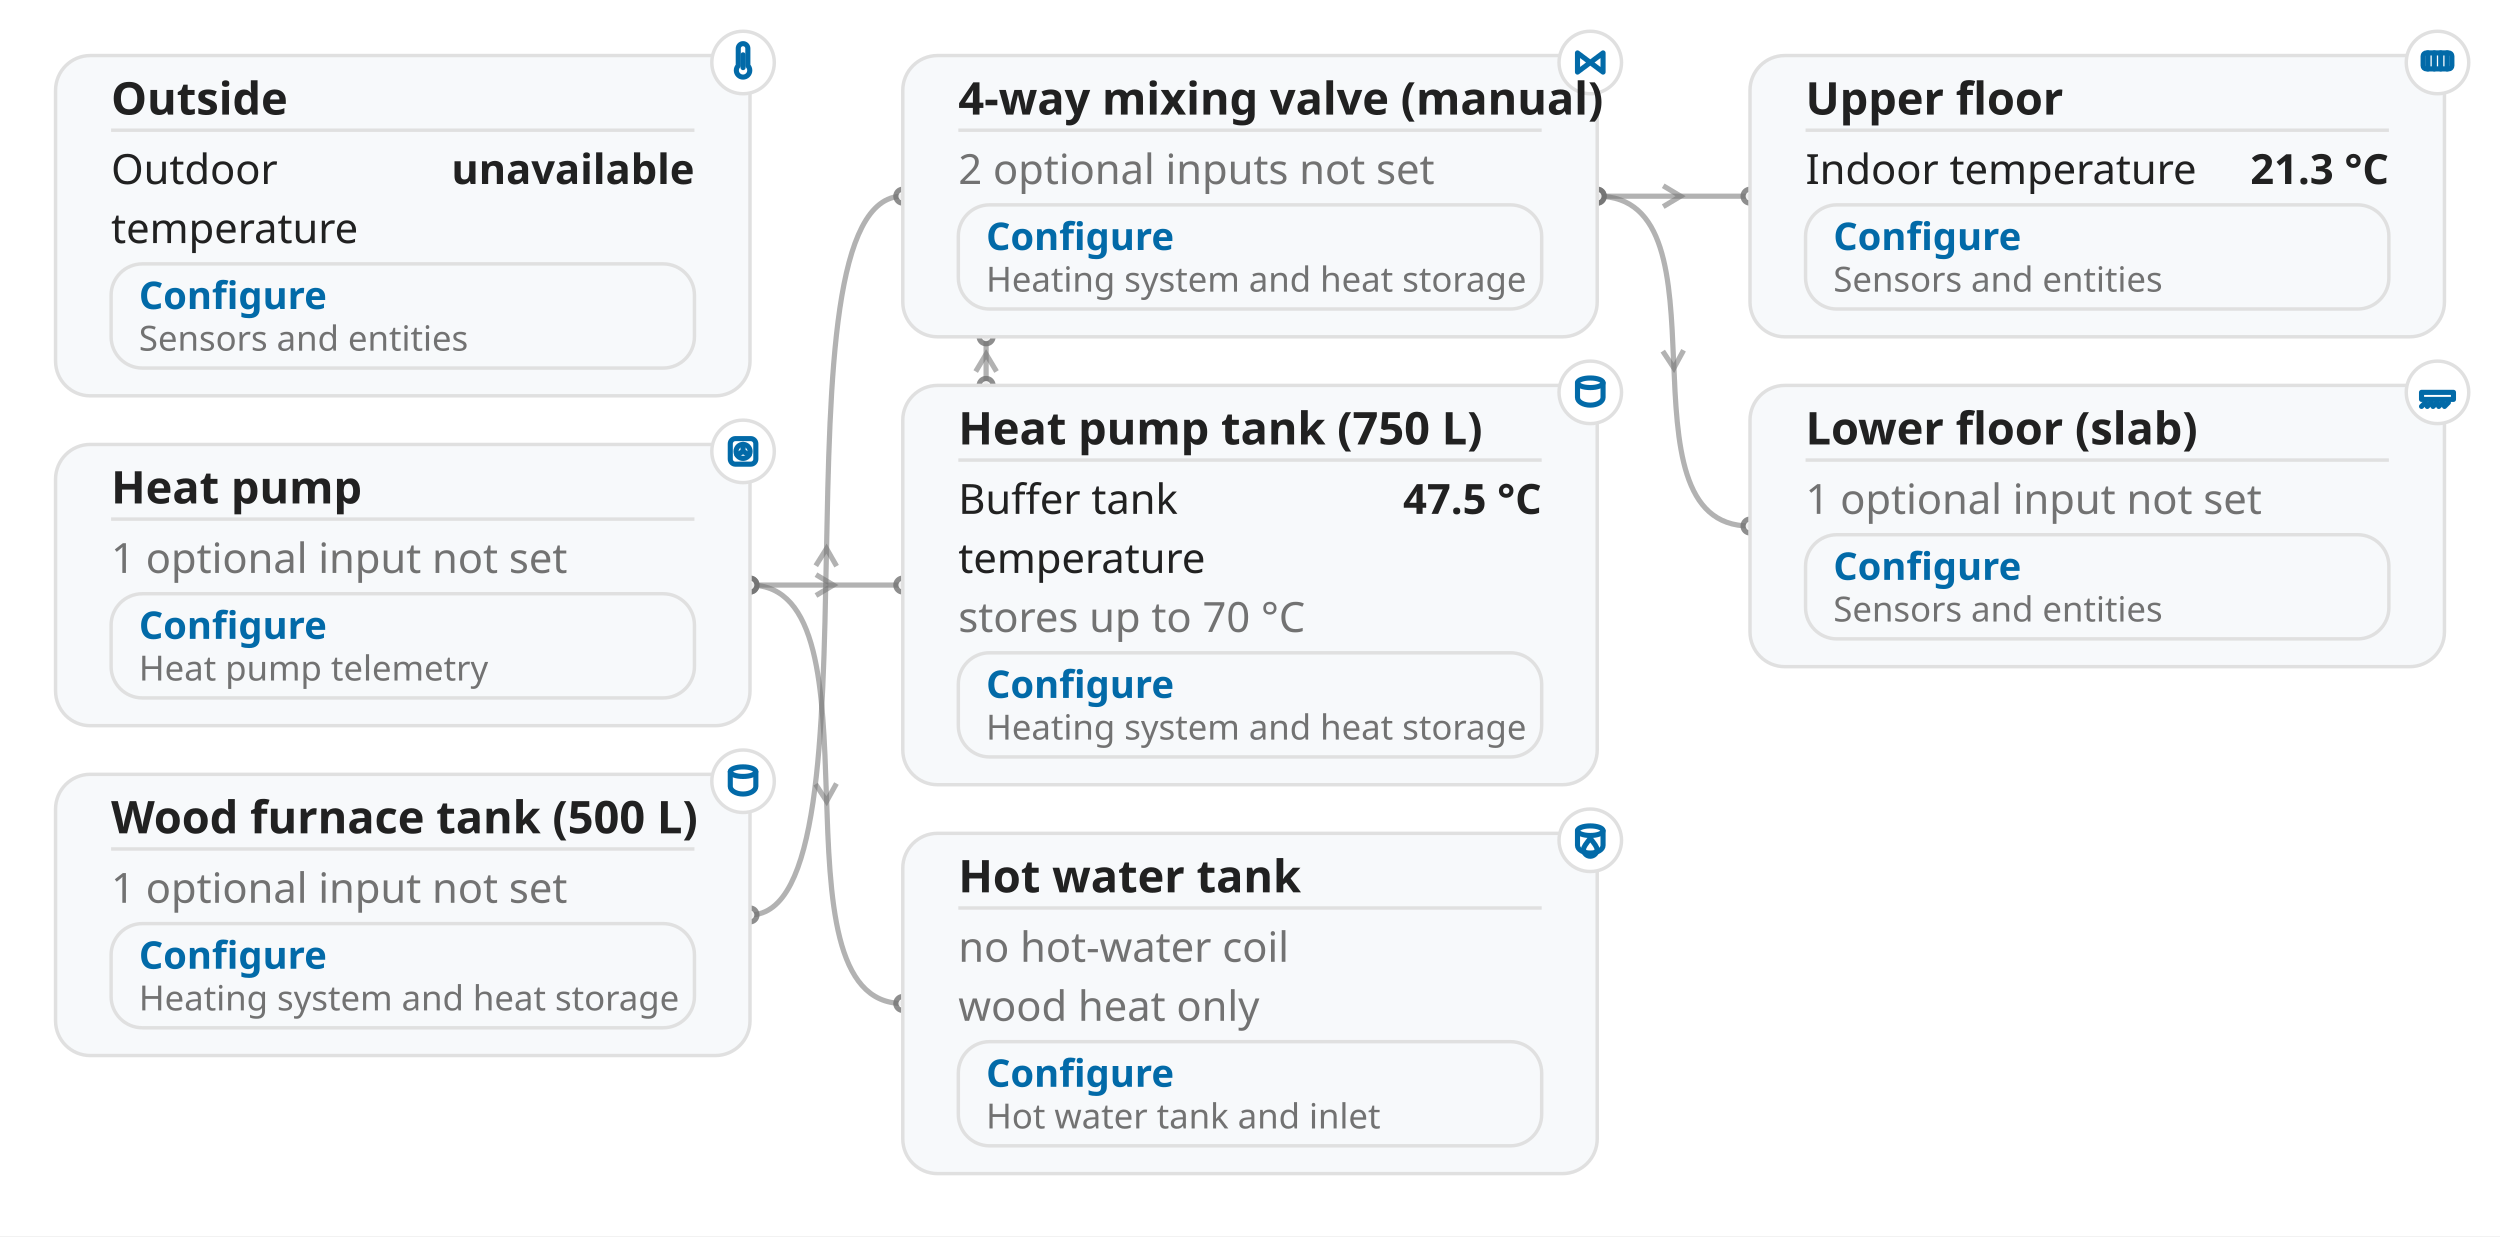
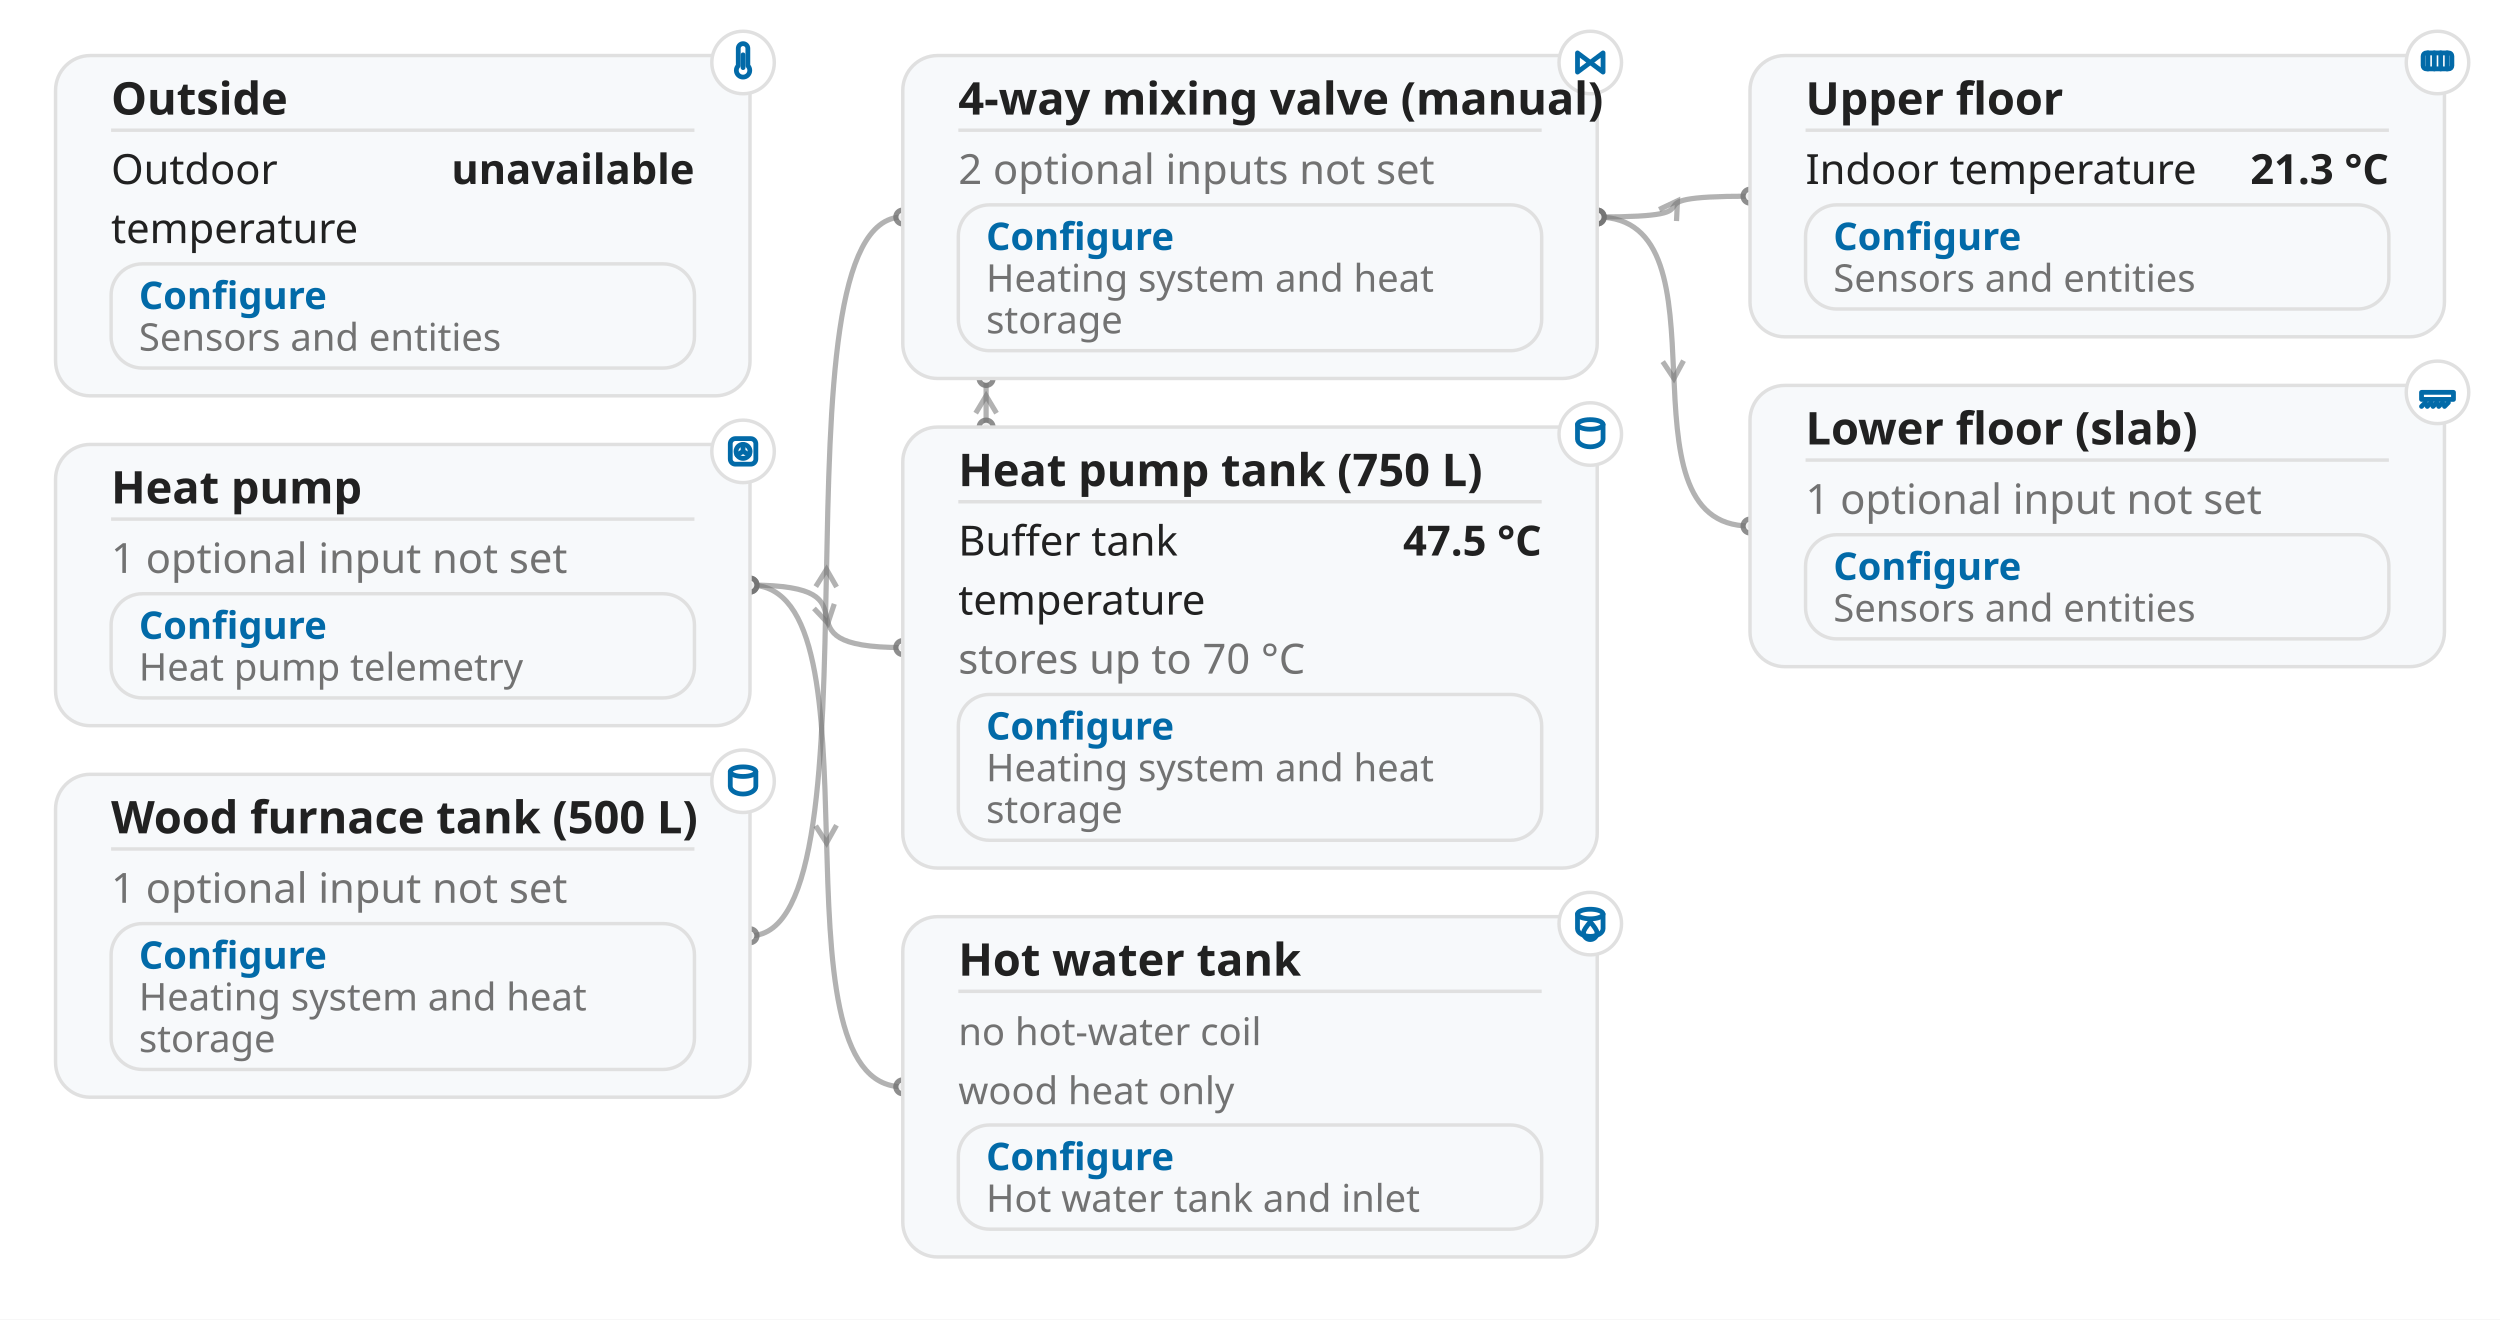
- <svg xmlns="http://www.w3.org/2000/svg" class="setup-svg" viewBox="0 0 720 356" role="group" aria-label="Configured system">
+ <svg xmlns="http://www.w3.org/2000/svg" class="setup-svg" viewBox="0 0 720 380" role="group" aria-label="Configured system">
  <style>svg { background: #fff; font-family: sans-serif; }
.setup-page { padding: 0.5em 0.25em; }
      .setup-svg { width: 100%; height: auto; display: block; }
      /* The card (R10-UX-SETUP): the same surface, border and radius a
         tile wears, painted on the rect that is also the geometry carrier
         the tests and the drag editor read. ONE outline per box -- the
         hand-drawn silhouettes it replaced drew a second one over this
         rect's edge, which is the "wobbly double border" the owner's
         screenshot names -- and opaque, so a pipe routed behind a card is
         covered by it instead of crossing the text inside it. */
      /* Everything inside a card takes its ink from the SAME darkMode switch
         as the card's own surface: one pair, one switch, which is the rule
         the tiles follow. A card that took its text from the theme's
         variables would paint the theme's dark secondary grey on its own
         light literal whenever Home Assistant reports darkMode false for a
         theme that is dark -- measured at 2.63:1 on the HA dark arm before
         this rule existed (R10-UX-SETUP). */
      .setup-svg &gt; g {
        --hpo-text: var(--hpo-ink, #212121);
        --hpo-text-2: var(--hpo-ink-2, #727272);
      }
      .setup-box {
        fill: var(--hpo-surface-2, #f7f9fb);
        stroke: var(--hpo-divider, #e0e0e0); stroke-width: 1;
      }
      /* The rule under a card's title, in the card's own border colour: it
         divides the header band from the rows, it is not a second outline. */
      .setup-accent {
        fill: none; stroke: var(--hpo-divider, #e0e0e0);
        stroke-width: 1; pointer-events: none;
      }
      .setup-pipe-dot {
        fill: var(--hpo-surface, #ffffff);
        stroke: var(--hpo-text-2, #727272);
        stroke-width: 1.5; opacity: 0.8; pointer-events: none;
      }
      .setup-flow {
        fill: none; stroke: var(--hpo-text-2, #727272);
        stroke-width: 1.5; opacity: 0.55; pointer-events: none;
      }
      .setup-pipe {
        fill: none; stroke: var(--hpo-text-2, #727272);
        stroke-width: 1.5; opacity: 0.55;
      }
      /* The coil's pipe is the one pipe that is not heating water
         (R10-CARD-VOICE): the accent, and dashed in the muted ink while the
         coil is configured but not modelled. */
      .setup-pipe.coil-pipe {
        stroke: var(--hpo-accent, #026aa8); stroke-width: 1.8; opacity: 0.85;
      }
      .setup-pipe.coil-pipe.off {
        stroke: var(--hpo-text-2, #727272); stroke-dasharray: 3 3; opacity: 0.5;
      }
      /* The type disc on a card's corner: the page's own surface and border,
         the glyph in the accent the coil's pipe wears. */
      .badge-disc {
        fill: var(--hpo-surface, #ffffff);
        stroke: var(--hpo-divider, #e0e0e0); stroke-width: 1;
      }
      .type-badge path, .type-badge rect, .type-badge circle:not(.badge-disc),
      .type-badge ellipse {
-         fill: none; stroke: var(--hpo-accent, #026aa8); stroke-width: 1.6;
+         fill: none; stroke: var(--hpo-accent, #026aa8); stroke-width: 1.5;
        stroke-linecap: round; stroke-linejoin: round;
      }
      .type-badge { pointer-events: none; }
      .type-badge.off { opacity: 0.45; }
      .type-badge.off .badge-disc { stroke-dasharray: 2 2; }
      .setup-title {
        font-size: 13px; font-weight: 600;
        fill: var(--hpo-text, #212121);
      }
      .setup-slot {
        font-size: 12px; fill: var(--hpo-text, #212121);
        font-variant-numeric: tabular-nums;
      }
      /* An unset input, drawn only when its box's folded block is open: the
         secondary text colour, never the weight of a reading. It used to be
         set in the same colour AND bold value as a live row, which is what
         crowded the readings out of the diagram (R10-UX-SETUP). */
      .setup-slot.empty { fill: var(--hpo-text-2, #727272); }
      .setup-slot.empty .setup-value { font-weight: 400; }
      /* The folded block's own line: the count, in the same muted voice as
         the rows it stands for. */
      .setup-slot.folded { fill: var(--hpo-text-2, #727272); }
      .setup-slot.extra { fill: var(--hpo-text-2, #727272); }
+       /* The hot water box's coil wording, on the drawing's 11-unit tier. */
+       .setup-slot.lead { font-size: 11px; }
      .setup-value { font-weight: 600; }
-       /* The Configure control, in the product's chip: the same border,
-          radius and label size a legend chip wears, so a button drawn inside
-          the diagram is the same object as a button drawn beside it. */
+       /* The Configure control: the chip's border colour, on the drawing's
+          11-unit tier. A drawn label scales with the drawing, so it does not
+          render at a legend chip's size (C2). */
      .setup-chip {
        fill: transparent;
        stroke: var(--hpo-divider, #e0e0e0); stroke-width: 1;
        pointer-events: none;
      }
      /* The twin under the pill is what takes the pointer, so it carries the
         cursor and the hover state lights the pill it sits behind. */
      .setup-chip-hit { fill: transparent; cursor: pointer; }
      .setup-chip-hit:hover + .setup-chip {
        stroke: var(--hpo-primary, #03a9f4);
        fill: var(--hpo-primary, #03a9f4); fill-opacity: 0.08;
      }
      .setup-chip-label {
        font-size: 11px; font-weight: 600; fill: var(--hpo-accent, #026aa8);
        pointer-events: none;
      }
      /* The options page the button means, under its verb. */
      .setup-chip-page {
-         font-size: 10px; fill: var(--hpo-text-2, #727272);
+         font-size: 11px; fill: var(--hpo-text-2, #727272);
        pointer-events: none;
      }
      /* Where the page each button names is, said once above the drawing. */
      .setup-dest {
        color: var(--hpo-text-2, #727272);
-         font-size: 0.85em; margin: 0 0.25em 0.5em 0.25em; max-width: 70ch;
+         font-size: max(12px, 0.85em); margin: 0 0.25em 0.5em 0.25em; max-width: 70ch;
      }
      .setup-hint {
        color: var(--hpo-text-2, #727272);
-         font-size: 0.85em; padding: 0.5em 0.25em;
+         font-size: max(12px, 0.85em); padding: 0.5em 0.25em;
      }
      .setup-result {
        color: var(--hpo-text-2, #727272);
-         font-size: 0.85em; padding: 0 0.25em 0.5em 0.25em;
+         font-size: max(12px, 0.85em); padding: 0 0.25em 0.5em 0.25em;
      }
      .setup-hit { fill: transparent; cursor: pointer; }
      /* fill-opacity, not opacity: element opacity would fade the focus
         ring stroked on this same rect down to 12% as soon as the pointer
         crossed a keyboard-focused row -- and :hover and :focus-visible
         have equal specificity, so the later rule would win. Tinting only
         the fill leaves the ring alone. */
      .setup-hit:hover {
        fill: var(--hpo-primary, #03a9f4); fill-opacity: 0.12;
      }
      /* The folded block's own target says so differently: it is a
         disclosure, not a slot, and a wash the width of the row would read
         as the same control the chip beside it is. It carries no wash at
         all. Declared after .setup-hit:hover, which has the same
         specificity. */
      .setup-fold-hit:hover {
        fill: transparent; fill-opacity: 0;
      }

      /* The layout editor (v3.16.0, issue #40) */
      .layout-bar {
        display: flex; align-items: center; gap: 0.5em;
        flex-wrap: wrap; padding: 0 0.25em 0.4em 0.25em;
      }
      .layout-bar button:focus-visible {
        outline: 2px solid var(--hpo-primary, #03a9f4);
        outline-offset: 2px;
      }
      /* A pressed toggle says so in the ink and not only in the border: the
         accent is the token measured against the card, and a 1 px border
         moving is a state a reader can miss at a glance. */
      .layout-edit-toggle.on {
        border-color: var(--hpo-primary, #03a9f4);
        color: var(--hpo-accent, #026aa8);
      }
      .layout-bar button[disabled] { opacity: 0.45; cursor: default; }
      .layout-verdict {
        flex: 1 1 100%; font-size: 0.85em;
        color: var(--hpo-text-2, #727272);
      }
      .layout-verdict.match { color: var(--hpo-text, #212121); }
      /* Editing widens the pipes: a 1.5-unit stroke is a hopeless click
         target, and clicking a pipe is how one is removed. */
      .setup-svg.editing .setup-pipe { stroke-width: 3.5; cursor: pointer; }
      /* With stroke: none an unfilled rect catches no pointer, so the
         move cursor needs pointer-events back on the surface; hit rects
         painted later still win over their own rows, and drags themselves
         are geometric via _layoutBoxAt either way. */
      .setup-svg.editing .setup-box { cursor: move; pointer-events: all; }
      /* Ornament off while editing: pipes widen into click targets and
         ports appear, and dots or chevrons under the pointer would only
         lie about what is clickable. */
      .setup-svg.editing .setup-pipe-dot,
      .setup-svg.editing .setup-flow { display: none; }
      /* A drag on a touch screen must move the box, not scroll the page. */
      .setup-svg.editing { touch-action: none; }
      .setup-pipe.layout-match {
        stroke: var(--hpo-primary, #03a9f4); opacity: 0.9;
      }
      .setup-pipe.invalid {
        stroke: #db4437; opacity: 0.95;
        stroke-dasharray: 6 4;
      }</style>
  <rect x="0" y="0" width="100%" height="100%" fill="#ffffff" />
-   <path class="setup-pipe" data-edge="heat_pump&gt;buffer_tank" d="M 216 168.5       C 256 168.5,         220 168.5, 260 168.5" />
+   <path class="setup-pipe" data-edge="heat_pump&gt;buffer_tank" d="M 216 168.5       C 256 168.5,         220 186.5, 260 186.5" />
  <circle class="setup-pipe-dot" cx="216" cy="168.5" r="2" />
-   <circle class="setup-pipe-dot" cx="260" cy="168.5" r="2" />
-   <path class="setup-flow" d="M 235 171.5 L 240 168.5 L 235 165.5" />
-   <path class="setup-pipe" data-edge="buffer_tank&gt;mixing_valve" d="M 284 97         L 284 111" />
-   <circle class="setup-pipe-dot" cx="284" cy="97" r="2" />
-   <circle class="setup-pipe-dot" cx="284" cy="111" r="2" />
-   <path class="setup-flow" d="M 287 107 L 284 102 L 281 107" />
-   <path class="setup-pipe" data-edge="wood_tank&gt;mixing_valve" d="M 216 263.5       C 256 263.5,         220 56.5, 260 56.5" />
-   <circle class="setup-pipe-dot" cx="216" cy="263.5" r="2" />
-   <circle class="setup-pipe-dot" cx="260" cy="56.5" r="2" />
-   <path class="setup-flow" d="M 240.941 163.057 L 238.039 158 L 234.943 162.941" />
-   <path class="setup-pipe" data-edge="mixing_valve&gt;upper_zone" d="M 460 56.5       C 500 56.5,         464 56.5, 504 56.5" />
-   <circle class="setup-pipe-dot" cx="460" cy="56.5" r="2" />
+   <circle class="setup-pipe-dot" cx="260" cy="186.5" r="2" />
+   <path class="setup-flow" d="M 234.421 175.222 L 238.434 179.452 L 240.278 173.921" />
+   <path class="setup-pipe" data-edge="buffer_tank&gt;mixing_valve" d="M 284 109         L 284 123" />
+   <circle class="setup-pipe-dot" cx="284" cy="109" r="2" />
+   <circle class="setup-pipe-dot" cx="284" cy="123" r="2" />
+   <path class="setup-flow" d="M 287 119 L 284 114 L 281 119" />
+   <path class="setup-pipe" data-edge="wood_tank&gt;mixing_valve" d="M 216 269.5       C 256 269.5,         220 62.5, 260 62.5" />
+   <circle class="setup-pipe-dot" cx="216" cy="269.5" r="2" />
+   <circle class="setup-pipe-dot" cx="260" cy="62.5" r="2" />
+   <path class="setup-flow" d="M 240.941 169.057 L 238.039 164 L 234.943 168.941" />
+   <path class="setup-pipe" data-edge="mixing_valve&gt;upper_zone" d="M 460 62.5       C 500 62.5,         464 56.5, 504 56.5" />
+   <circle class="setup-pipe-dot" cx="460" cy="62.5" r="2" />
  <circle class="setup-pipe-dot" cx="504" cy="56.5" r="2" />
-   <path class="setup-flow" d="M 479 59.5 L 484 56.5 L 479 53.5" />
-   <path class="setup-pipe" data-edge="mixing_valve&gt;lower_zone" d="M 460 56.5       C 500 56.5,         464 151.5, 504 151.5" />
-   <circle class="setup-pipe-dot" cx="460" cy="56.5" r="2" />
+   <path class="setup-flow" d="M 482.832 63.66 L 483.109 57.836 L 477.84 60.332" />
+   <path class="setup-pipe" data-edge="mixing_valve&gt;lower_zone" d="M 460 62.5       C 500 62.5,         464 151.5, 504 151.5" />
+   <circle class="setup-pipe-dot" cx="460" cy="62.5" r="2" />
  <circle class="setup-pipe-dot" cx="504" cy="151.5" r="2" />
-   <path class="setup-flow" d="M 478.876 101.129 L 482.084 105.998 L 484.871 100.876" />
-   <path class="setup-pipe" data-edge="heat_pump&gt;dhw_tank" d="M 216 168.5       C 256 168.5,         220 289, 260 289" />
+   <path class="setup-flow" d="M 478.868 104.138 L 482.09 108.998 L 484.862 103.868" />
+   <path class="setup-pipe" data-edge="heat_pump&gt;dhw_tank" d="M 216 168.5       C 256 168.5,         220 313, 260 313" />
  <circle class="setup-pipe-dot" cx="216" cy="168.5" r="2" />
-   <circle class="setup-pipe-dot" cx="260" cy="289" r="2" />
-   <path class="setup-flow" d="M 234.902 225.851 L 238.066 230.749 L 240.899 225.652" />
+   <circle class="setup-pipe-dot" cx="260" cy="313" r="2" />
+   <path class="setup-flow" d="M 234.918 237.834 L 238.055 242.749 L 240.916 237.668" />
  <g>
    <rect class="setup-box" x="16" y="16" width="200" height="98" rx="10" />
    <path class="setup-accent divider" d="M 32 37.5 L 200 37.5" />
    <g class="type-badge" data-type="outside" aria-hidden="true">
      <circle class="badge-disc" cx="214" cy="18" r="9" />
      <g transform="translate(214 18) scale(0.92)">
        <path d="M-1.5-4.4 v5.4 a2.1 2.1 0 1 0 3 0 V-4.4 a1.5 1.5 0 0 0-3 0" />
        <path d="M0-2.4 v4" />
      </g>
    </g>
    <text class="setup-title" x="32" y="33">Outside</text>
    <text class="setup-slot" x="32" y="53">
      <tspan x="32" y="53">Outdoor</tspan>
      <tspan x="32" y="70">temperature</tspan>
      <tspan class="setup-value" x="200" y="53" text-anchor="end">unavailable</tspan>
    </text>
    <rect class="setup-hit" data-key="outdoor_temp_entity" tabindex="0" role="button" aria-label="Outdoor temperature — click to assign" x="20" y="41" width="192" height="32" rx="3">
        </rect>
    <rect class="setup-chip-hit" data-configure="outdoor" tabindex="0" role="button" aria-label="Configure: Sensors and entities" x="32" y="76" width="168" height="30" rx="9" />
    <rect class="setup-chip" x="32" y="76" width="168" height="30" rx="9" />
    <text class="setup-chip-label" x="40" y="89">Configure</text>
-     <text class="setup-chip-page" x="40" y="101">Sensors and entities</text>
+     <text class="setup-chip-page" x="40" y="101">
+       <tspan x="40" y="101">Sensors and entities</tspan>
+     </text>
  </g>
  <g>
    <rect class="setup-box" x="16" y="128" width="200" height="81" rx="10" />
    <path class="setup-accent divider" d="M 32 149.5 L 200 149.5" />
    <g class="type-badge" data-type="heat_source" aria-hidden="true">
      <circle class="badge-disc" cx="214" cy="130" r="9" />
      <g transform="translate(214 130) scale(0.92)">
        <rect x="-4" y="-4" width="8" height="8" rx="1.6" />
        <circle cx="0" cy="0" r="2.2" />
        <path d="M0-2.2 V0 M1.9 1.1 L0 0 M-1.9 1.1 L0 0" />
      </g>
    </g>
    <text class="setup-title" x="32" y="145">Heat pump</text>
    <text class="setup-slot folded" x="32" y="165">
      <tspan x="32" y="165">1 optional input not set</tspan>
    </text>
    <rect class="setup-hit setup-fold-hit" data-fold="heat_pump_switch_entity" data-place="heat_pump" aria-expanded="false" tabindex="0" role="button" aria-label="Show the 1 unset inputs" x="20" y="150.7" width="192" height="19.6" rx="3" />
    <rect class="setup-chip-hit" data-configure="heat_pump" tabindex="0" role="button" aria-label="Configure: Heat pump telemetry" x="32" y="171" width="168" height="30" rx="9" />
    <rect class="setup-chip" x="32" y="171" width="168" height="30" rx="9" />
    <text class="setup-chip-label" x="40" y="184">Configure</text>
-     <text class="setup-chip-page" x="40" y="196">Heat pump telemetry</text>
-   </g>
-   <g>
-     <rect class="setup-box" x="16" y="223" width="200" height="81" rx="10" />
+     <text class="setup-chip-page" x="40" y="196">
+       <tspan x="40" y="196">Heat pump telemetry</tspan>
+     </text>
+   </g>
+   <g>
+     <rect class="setup-box" x="16" y="223" width="200" height="93" rx="10" />
    <path class="setup-accent divider" d="M 32 244.5 L 200 244.5" />
    <g class="type-badge" data-type="store" aria-hidden="true">
      <circle class="badge-disc" cx="214" cy="225" r="9" />
      <g transform="translate(214 225) scale(0.92)">
        <path d="M-4-3 v4.6 a4 2.4 0 0 0 8 0 V-3" />
        <ellipse cx="0" cy="-3" rx="4" ry="1.5" />
      </g>
    </g>
    <text class="setup-title" x="32" y="240">Wood furnace tank (500 L)</text>
    <text class="setup-slot folded" x="32" y="260">
      <tspan x="32" y="260">1 optional input not set</tspan>
    </text>
    <rect class="setup-hit setup-fold-hit" data-fold="wood_tank_top_entity" data-place="wood_tank" aria-expanded="false" tabindex="0" role="button" aria-label="Show the 1 unset inputs" x="20" y="245.7" width="192" height="19.6" rx="3" />
-     <rect class="setup-chip-hit" data-configure="wood_tank" tabindex="0" role="button" aria-label="Configure: Heating system and heat storage" x="32" y="266" width="168" height="30" rx="9" />
-     <rect class="setup-chip" x="32" y="266" width="168" height="30" rx="9" />
+     <rect class="setup-chip-hit" data-configure="wood_tank" tabindex="0" role="button" aria-label="Configure: Heating system and heat storage" x="32" y="266" width="168" height="42" rx="9" />
+     <rect class="setup-chip" x="32" y="266" width="168" height="42" rx="9" />
    <text class="setup-chip-label" x="40" y="279">Configure</text>
-     <text class="setup-chip-page" x="40" y="291">Heating system and heat storage</text>
-   </g>
-   <g>
-     <rect class="setup-box" x="260" y="16" width="200" height="81" rx="10" />
+     <text class="setup-chip-page" x="40" y="291">
+       <tspan x="40" y="291">Heating system and heat</tspan>
+       <tspan x="40" y="303">storage</tspan>
+     </text>
+   </g>
+   <g>
+     <rect class="setup-box" x="260" y="16" width="200" height="93" rx="10" />
    <path class="setup-accent divider" d="M 276 37.5 L 444 37.5" />
    <g class="type-badge" data-type="valve" aria-hidden="true">
      <circle class="badge-disc" cx="458" cy="18" r="9" />
      <g transform="translate(458 18) scale(0.92)">
        <path d="M-4-3 L4 3 L4-3 L-4 3 Z" />
      </g>
    </g>
    <text class="setup-title" x="276" y="33">4-way mixing valve (manual)</text>
    <text class="setup-slot folded" x="276" y="53">
      <tspan x="276" y="53">2 optional inputs not set</tspan>
    </text>
    <rect class="setup-hit setup-fold-hit" data-fold="mixing_valve_target_entity,valve_outlet_temp_entity" data-place="mixing_valve" aria-expanded="false" tabindex="0" role="button" aria-label="Show the 2 unset inputs" x="264" y="38.7" width="192" height="19.6" rx="3" />
-     <rect class="setup-chip-hit" data-configure="mixing_valve" tabindex="0" role="button" aria-label="Configure: Heating system and heat storage" x="276" y="59" width="168" height="30" rx="9" />
-     <rect class="setup-chip" x="276" y="59" width="168" height="30" rx="9" />
+     <rect class="setup-chip-hit" data-configure="mixing_valve" tabindex="0" role="button" aria-label="Configure: Heating system and heat storage" x="276" y="59" width="168" height="42" rx="9" />
+     <rect class="setup-chip" x="276" y="59" width="168" height="42" rx="9" />
    <text class="setup-chip-label" x="284" y="72">Configure</text>
-     <text class="setup-chip-page" x="284" y="84">Heating system and heat storage</text>
-   </g>
-   <g>
-     <rect class="setup-box" x="260" y="111" width="200" height="115" rx="10" />
-     <path class="setup-accent divider" d="M 276 132.5 L 444 132.5" />
+     <text class="setup-chip-page" x="284" y="84">
+       <tspan x="284" y="84">Heating system and heat</tspan>
+       <tspan x="284" y="96">storage</tspan>
+     </text>
+   </g>
+   <g>
+     <rect class="setup-box" x="260" y="123" width="200" height="127" rx="10" />
+     <path class="setup-accent divider" d="M 276 144.5 L 444 144.5" />
    <g class="type-badge" data-type="store" aria-hidden="true">
-       <circle class="badge-disc" cx="458" cy="113" r="9" />
-       <g transform="translate(458 113) scale(0.92)">
+       <circle class="badge-disc" cx="458" cy="125" r="9" />
+       <g transform="translate(458 125) scale(0.92)">
        <path d="M-4-3 v4.6 a4 2.4 0 0 0 8 0 V-3" />
        <ellipse cx="0" cy="-3" rx="4" ry="1.5" />
      </g>
    </g>
-     <text class="setup-title" x="276" y="128">Heat pump tank (750 L)</text>
-     <text class="setup-slot" x="276" y="148">
-       <tspan x="276" y="148">Buffer tank</tspan>
-       <tspan x="276" y="165">temperature</tspan>
-       <tspan class="setup-value" x="444" y="148" text-anchor="end">47.5 °C</tspan>
-     </text>
-     <rect class="setup-hit" data-key="buffer_tank_temp_entity" tabindex="0" role="button" aria-label="Buffer tank temperature — click to assign" x="264" y="136" width="192" height="32" rx="3">
+     <text class="setup-title" x="276" y="140">Heat pump tank (750 L)</text>
+     <text class="setup-slot" x="276" y="160">
+       <tspan x="276" y="160">Buffer tank</tspan>
+       <tspan x="276" y="177">temperature</tspan>
+       <tspan class="setup-value" x="444" y="160" text-anchor="end">47.5 °C</tspan>
+     </text>
+     <rect class="setup-hit" data-key="buffer_tank_temp_entity" tabindex="0" role="button" aria-label="Buffer tank temperature — click to assign" x="264" y="148" width="192" height="32" rx="3">
        </rect>
-     <text class="setup-slot extra" x="276" y="182">stores up to 70 °C</text>
-     <rect class="setup-chip-hit" data-configure="buffer_tank" tabindex="0" role="button" aria-label="Configure: Heating system and heat storage" x="276" y="188" width="168" height="30" rx="9" />
-     <rect class="setup-chip" x="276" y="188" width="168" height="30" rx="9" />
-     <text class="setup-chip-label" x="284" y="201">Configure</text>
-     <text class="setup-chip-page" x="284" y="213">Heating system and heat storage</text>
-   </g>
-   <g>
-     <rect class="setup-box" x="260" y="240" width="200" height="98" rx="10" />
-     <path class="setup-accent divider" d="M 276 261.5 L 444 261.5" />
+     <text class="setup-slot extra" x="276" y="194">stores up to 70 °C</text>
+     <rect class="setup-chip-hit" data-configure="buffer_tank" tabindex="0" role="button" aria-label="Configure: Heating system and heat storage" x="276" y="200" width="168" height="42" rx="9" />
+     <rect class="setup-chip" x="276" y="200" width="168" height="42" rx="9" />
+     <text class="setup-chip-label" x="284" y="213">Configure</text>
+     <text class="setup-chip-page" x="284" y="225">
+       <tspan x="284" y="225">Heating system and heat</tspan>
+       <tspan x="284" y="237">storage</tspan>
+     </text>
+   </g>
+   <g>
+     <rect class="setup-box" x="260" y="264" width="200" height="98" rx="10" />
+     <path class="setup-accent divider" d="M 276 285.5 L 444 285.5" />
    <g class="type-badge" data-type="hot_water" aria-hidden="true">
-       <circle class="badge-disc" cx="458" cy="242" r="9" />
-       <g transform="translate(458 242) scale(0.92)">
+       <circle class="badge-disc" cx="458" cy="266" r="9" />
+       <g transform="translate(458 266) scale(0.92)">
        <path d="M-4-3 v4.6 a4 2.4 0 0 0 8 0 V-3" />
        <ellipse cx="0" cy="-3" rx="4" ry="1.5" />
        <path d="M0-0.6 c1.3 1.7 2.1 2.6 2.1 3.5 a2.1 2.1 0 0 1-4.2 0 C-2.1 2 -1.3 1.1 0-0.6 z" />
      </g>
    </g>
-     <text class="setup-title" x="276" y="257">Hot water tank</text>
-     <text class="setup-slot extra lead" x="276" y="277">no hot-water coil</text>
-     <text class="setup-slot extra lead" x="276" y="294">wood heat only</text>
-     <rect class="setup-chip-hit" data-configure="dhw_tank" tabindex="0" role="button" aria-label="Configure: Hot water tank and inlet" x="276" y="300" width="168" height="30" rx="9" />
-     <rect class="setup-chip" x="276" y="300" width="168" height="30" rx="9" />
-     <text class="setup-chip-label" x="284" y="313">Configure</text>
-     <text class="setup-chip-page" x="284" y="325">Hot water tank and inlet</text>
+     <text class="setup-title" x="276" y="281">Hot water tank</text>
+     <text class="setup-slot extra lead" x="276" y="301">no hot-water coil</text>
+     <text class="setup-slot extra lead" x="276" y="318">wood heat only</text>
+     <rect class="setup-chip-hit" data-configure="dhw_tank" tabindex="0" role="button" aria-label="Configure: Hot water tank and inlet" x="276" y="324" width="168" height="30" rx="9" />
+     <rect class="setup-chip" x="276" y="324" width="168" height="30" rx="9" />
+     <text class="setup-chip-label" x="284" y="337">Configure</text>
+     <text class="setup-chip-page" x="284" y="349">
+       <tspan x="284" y="349">Hot water tank and inlet</tspan>
+     </text>
  </g>
  <g>
    <rect class="setup-box" x="504" y="16" width="200" height="81" rx="10" />
    <path class="setup-accent divider" d="M 520 37.5 L 688 37.5" />
    <g class="type-badge" data-type="radiator" aria-hidden="true">
      <circle class="badge-disc" cx="702" cy="18" r="9" />
      <g transform="translate(702 18) scale(0.92)">
        <rect x="-4.5" y="-3" width="9" height="5" rx="1" />
        <path d="M-3-3 v5 M-1-3 v5 M1-3 v5 M3-3 v5" />
      </g>
    </g>
    <text class="setup-title" x="520" y="33">Upper floor</text>
    <text class="setup-slot" x="520" y="53">
      <tspan x="520" y="53">Indoor temperature</tspan>
      <tspan class="setup-value" x="688" y="53" text-anchor="end">21.3 °C</tspan>
    </text>
    <rect class="setup-hit" data-key="indoor_temp_entity" tabindex="0" role="button" aria-label="Indoor temperature — click to assign" x="508" y="38.7" width="192" height="19.6" rx="3">
        </rect>
    <rect class="setup-chip-hit" data-configure="upper_zone" tabindex="0" role="button" aria-label="Configure: Sensors and entities" x="520" y="59" width="168" height="30" rx="9" />
    <rect class="setup-chip" x="520" y="59" width="168" height="30" rx="9" />
    <text class="setup-chip-label" x="528" y="72">Configure</text>
-     <text class="setup-chip-page" x="528" y="84">Sensors and entities</text>
+     <text class="setup-chip-page" x="528" y="84">
+       <tspan x="528" y="84">Sensors and entities</tspan>
+     </text>
  </g>
  <g>
    <rect class="setup-box" x="504" y="111" width="200" height="81" rx="10" />
    <path class="setup-accent divider" d="M 520 132.5 L 688 132.5" />
    <g class="type-badge" data-type="slab" aria-hidden="true">
      <circle class="badge-disc" cx="702" cy="113" r="9" />
      <g transform="translate(702 113) scale(0.92)">
        <path d="M-5 0 h10 v2.2 h-10 z" />
        <path d="M-5 4.4 l1.2-1.2 M-3.2 4.4 l1.2-1.2 M-1.4 4.4 l1.2-1.2 M0.4 4.4 l1.2-1.2 M2.2 4.4 l1.2-1.2" />
      </g>
    </g>
    <text class="setup-title" x="520" y="128">Lower floor (slab)</text>
    <text class="setup-slot folded" x="520" y="148">
      <tspan x="520" y="148">1 optional input not set</tspan>
    </text>
    <rect class="setup-hit setup-fold-hit" data-fold="lower_floor_temp_entity" data-place="lower_zone" aria-expanded="false" tabindex="0" role="button" aria-label="Show the 1 unset inputs" x="508" y="133.7" width="192" height="19.6" rx="3" />
    <rect class="setup-chip-hit" data-configure="lower_zone" tabindex="0" role="button" aria-label="Configure: Sensors and entities" x="520" y="154" width="168" height="30" rx="9" />
    <rect class="setup-chip" x="520" y="154" width="168" height="30" rx="9" />
    <text class="setup-chip-label" x="528" y="167">Configure</text>
-     <text class="setup-chip-page" x="528" y="179">Sensors and entities</text>
+     <text class="setup-chip-page" x="528" y="179">
+       <tspan x="528" y="179">Sensors and entities</tspan>
+     </text>
  </g>
</svg>
